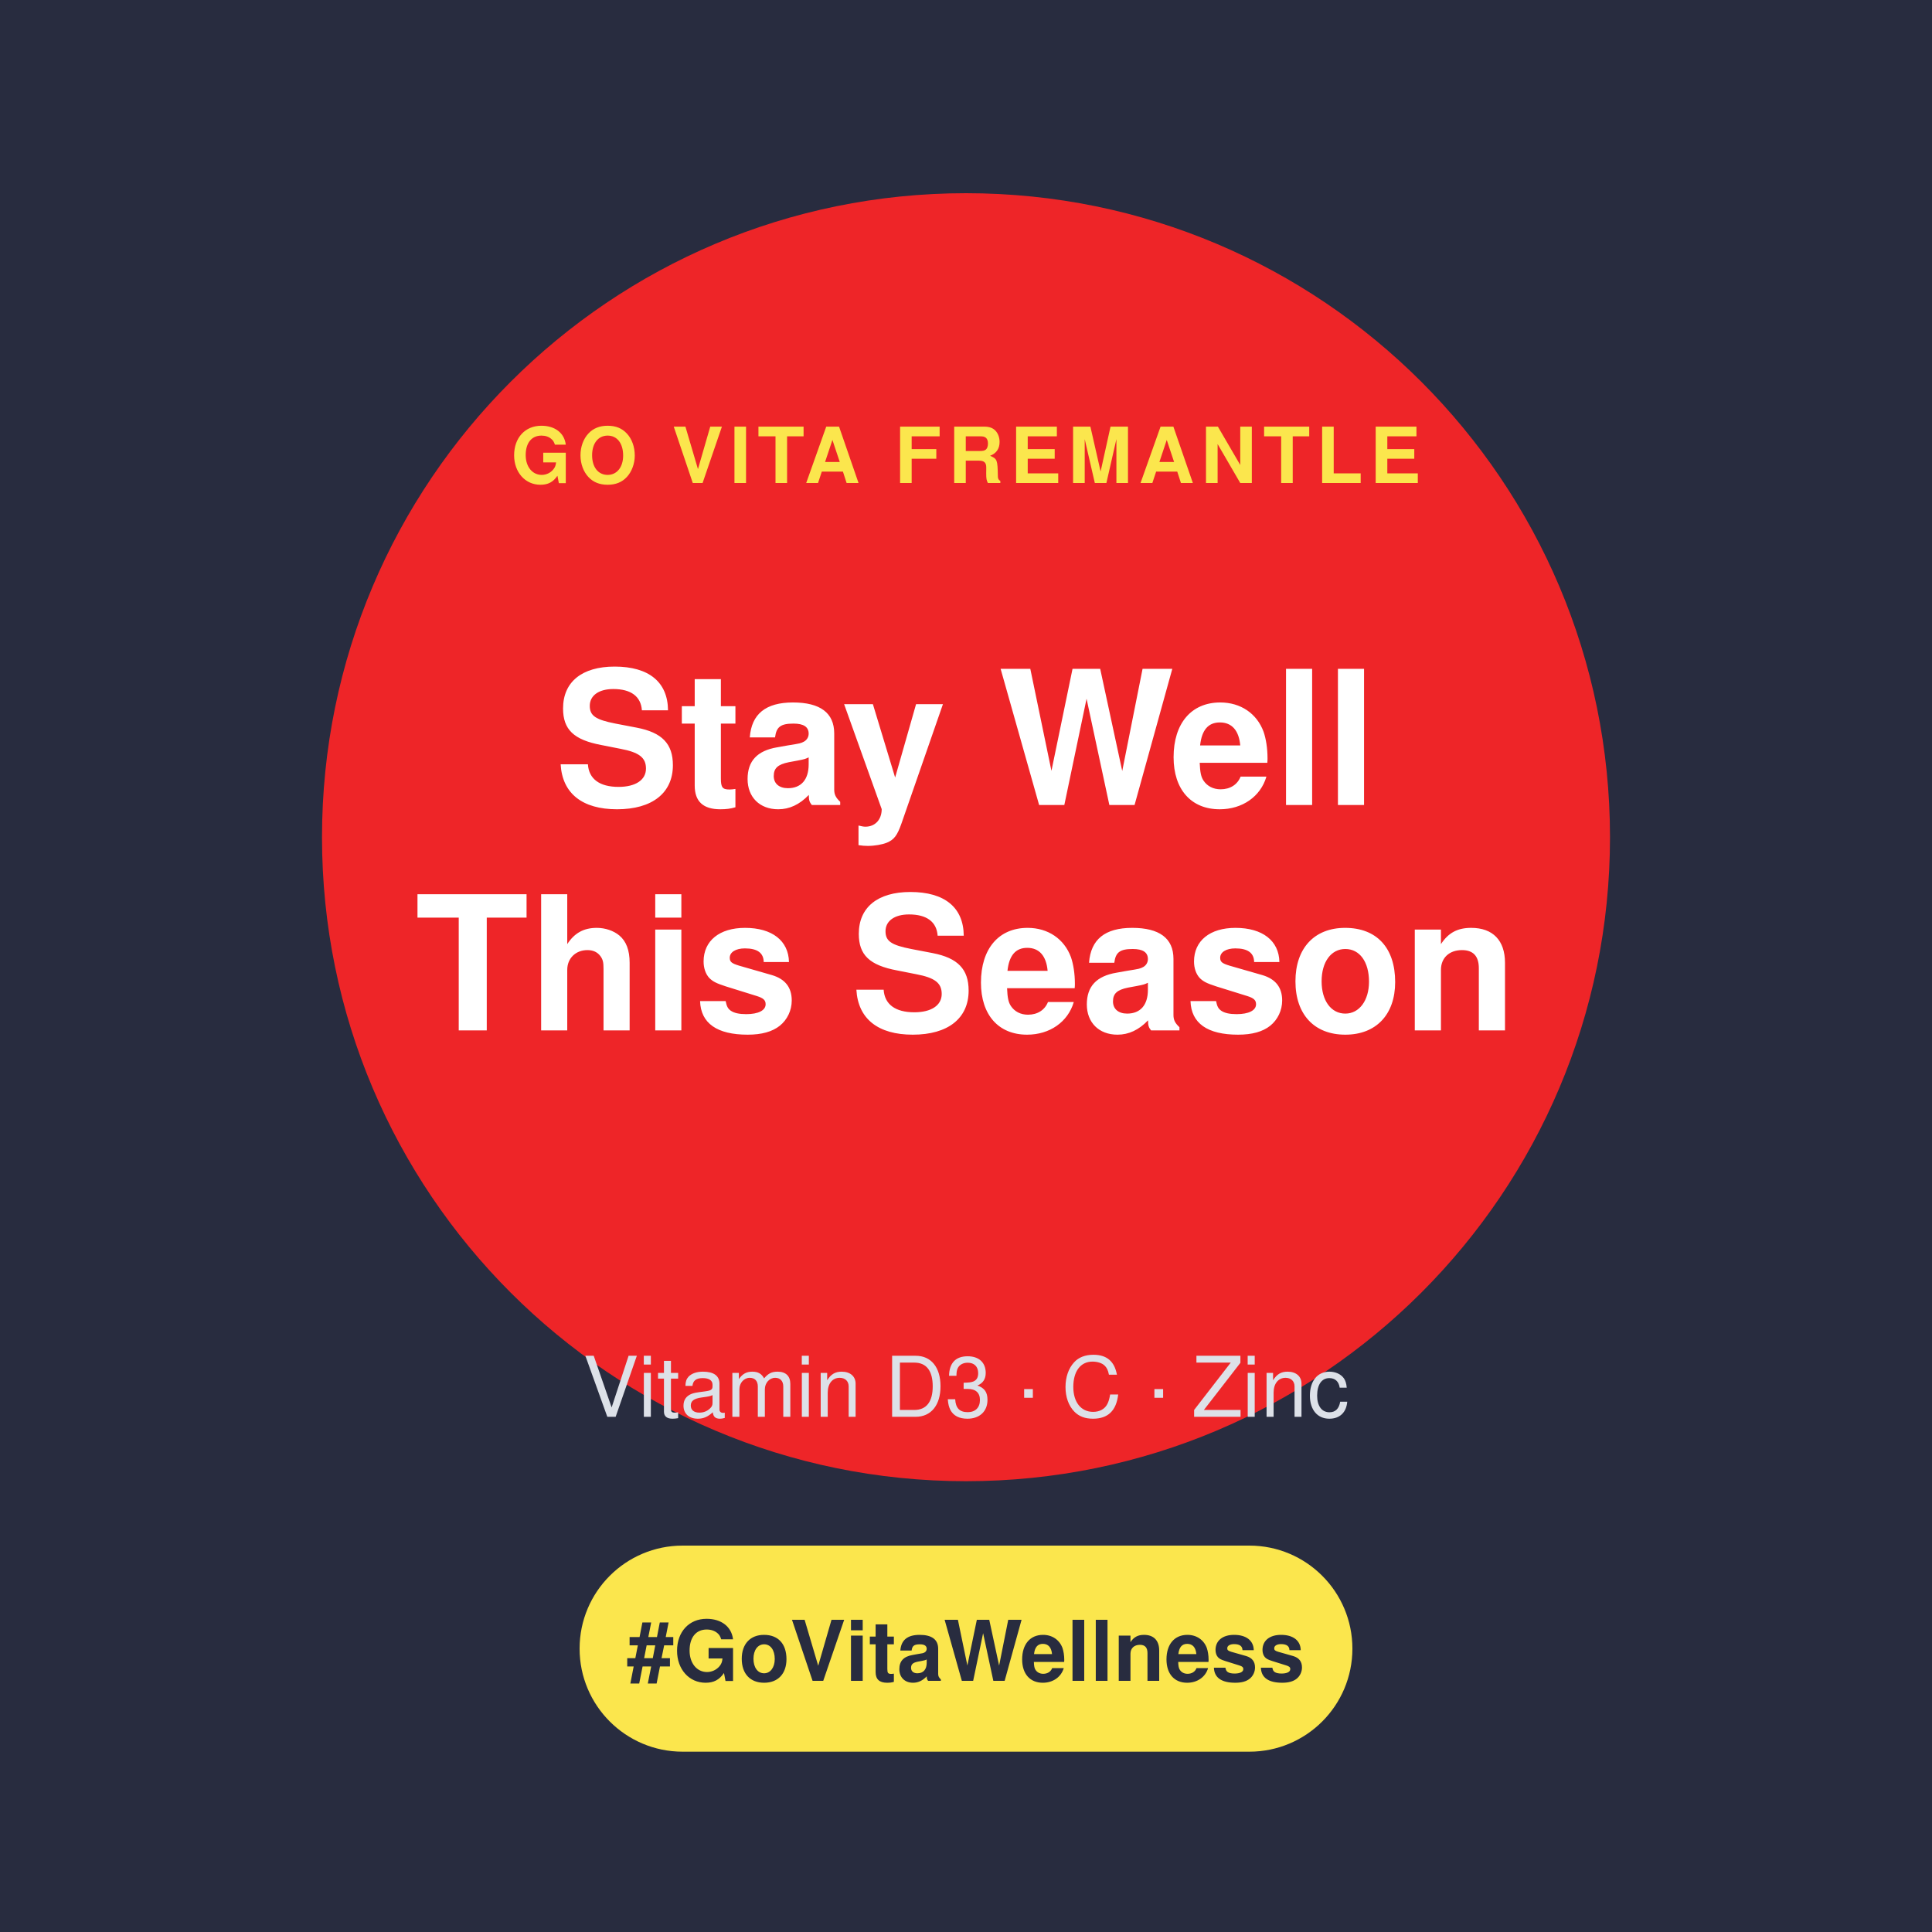
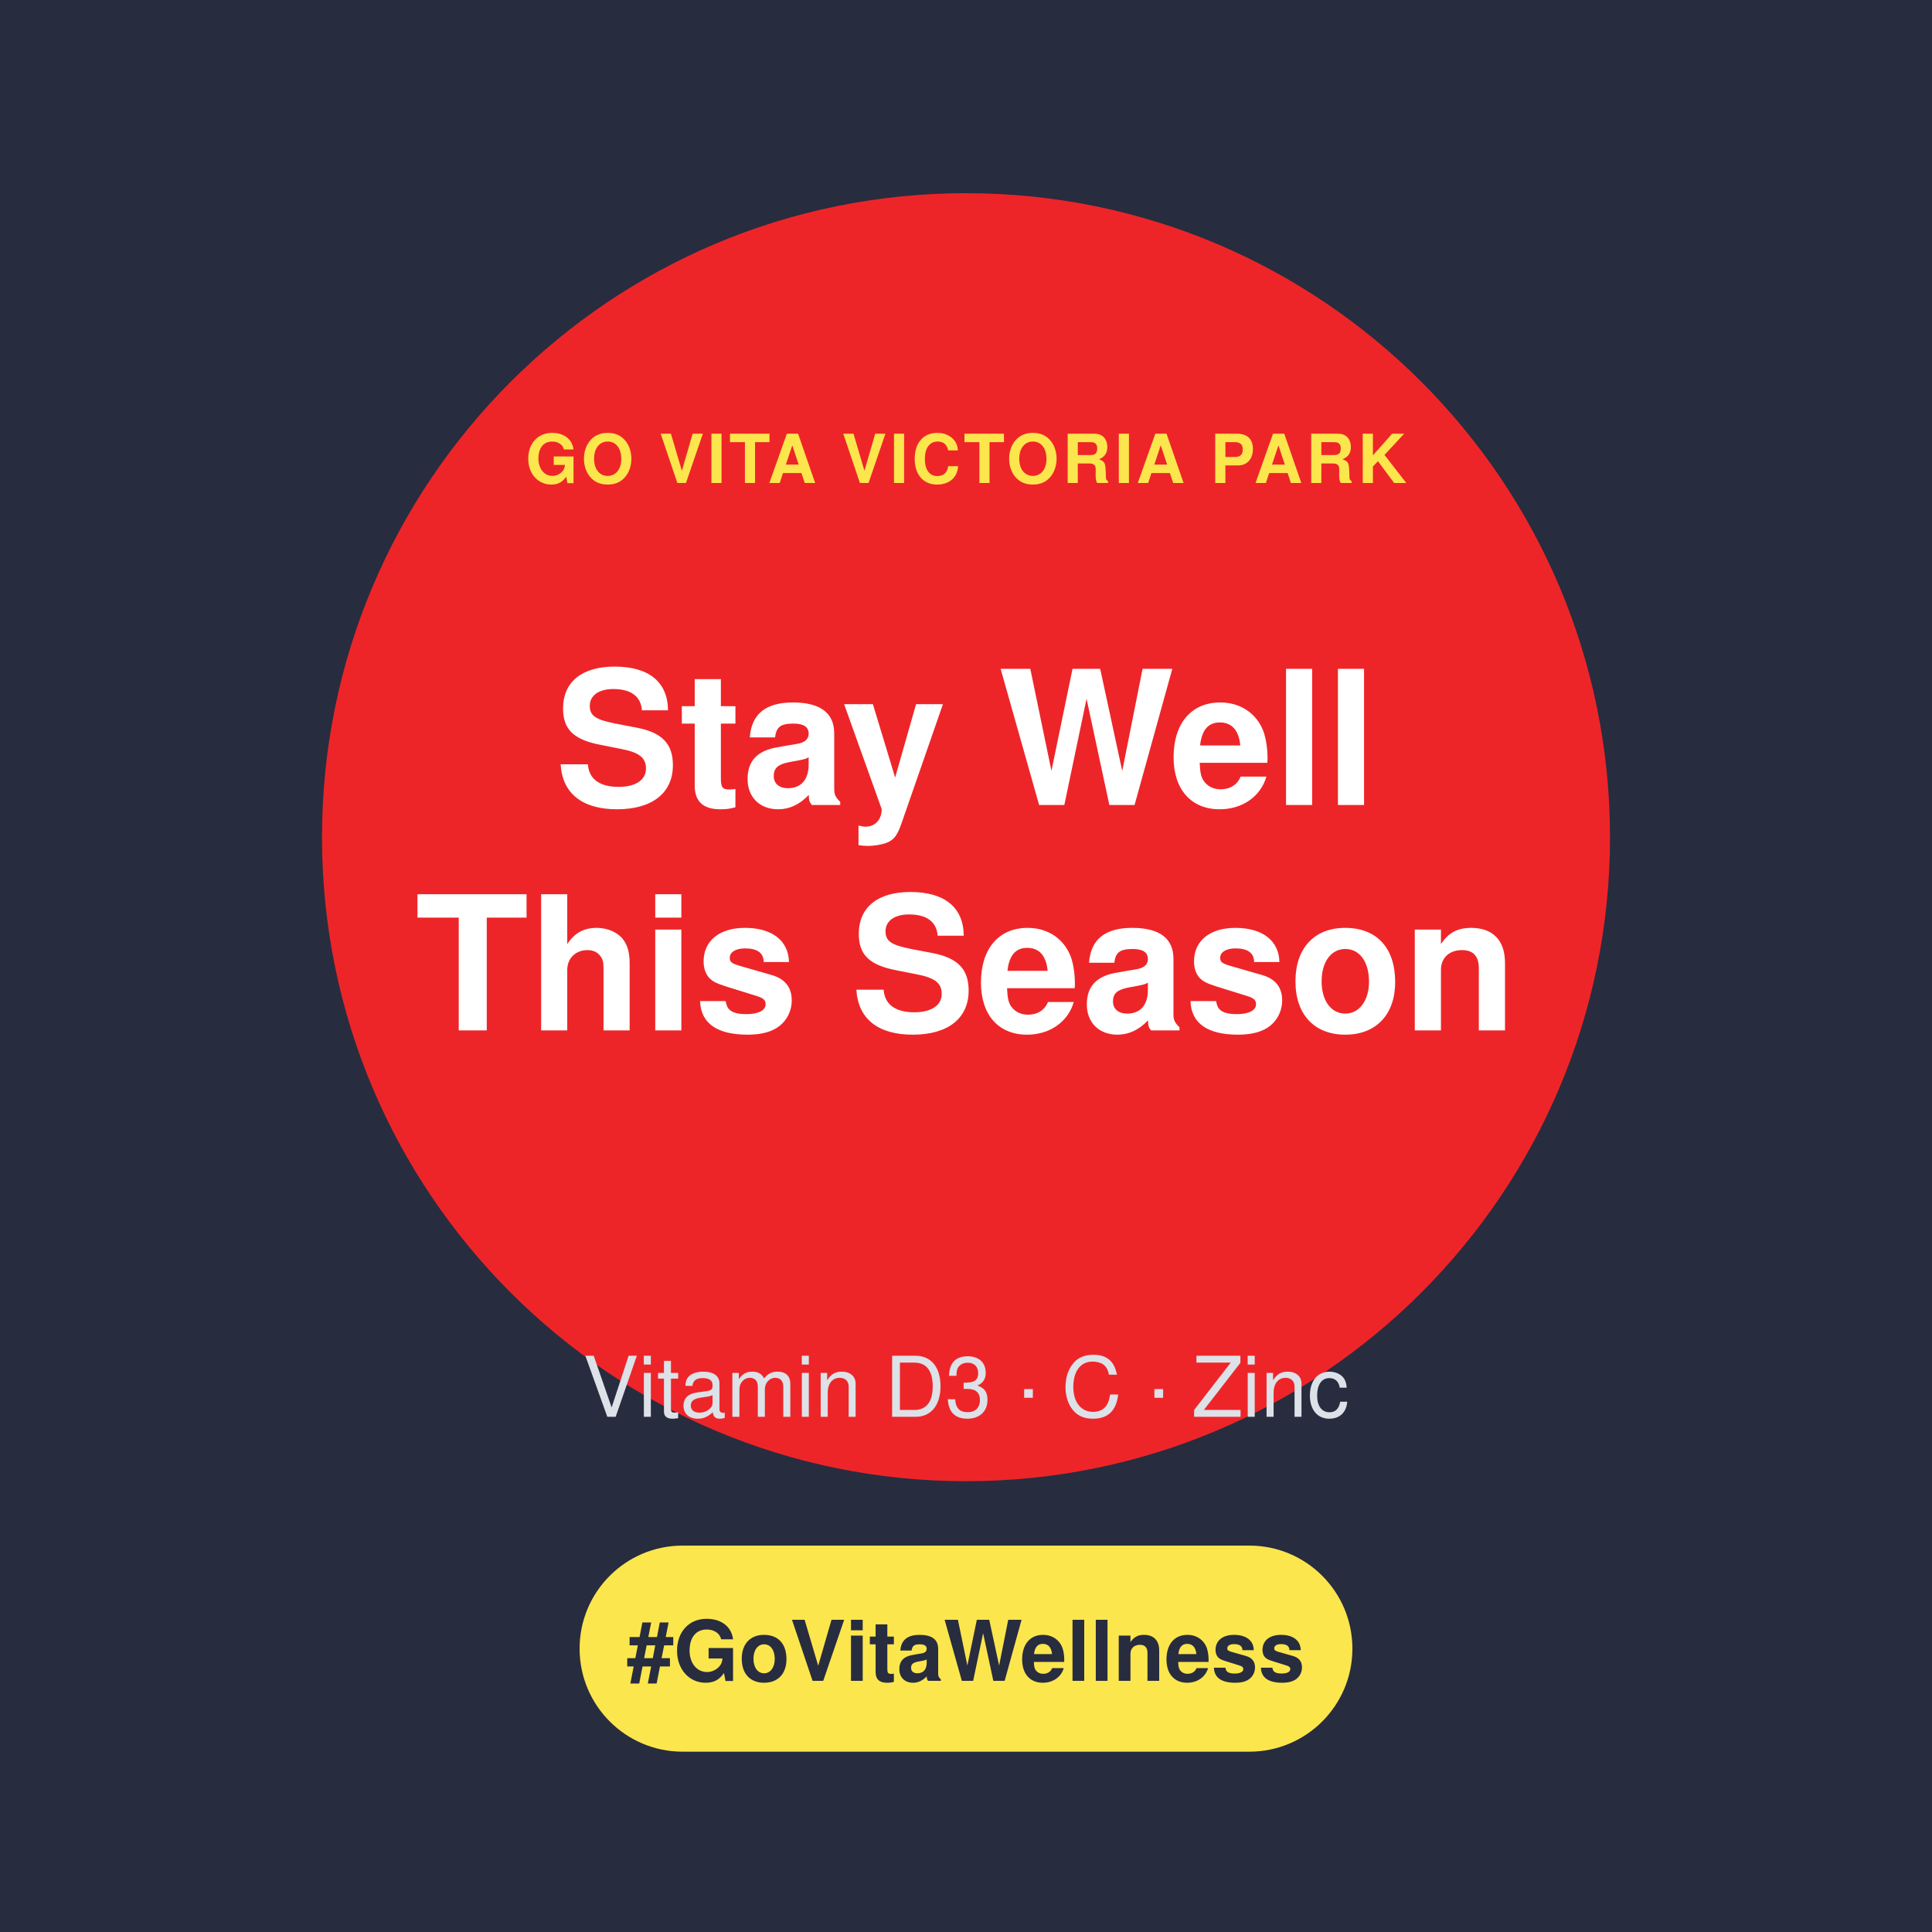
- <svg xmlns="http://www.w3.org/2000/svg" viewBox="0 0 600 600" role="img" aria-label="Immune support social tile — Go Vita Fremantle">
+ <svg xmlns="http://www.w3.org/2000/svg" viewBox="0 0 600 600" role="img" aria-label="Immune support social tile — Go Vita Victoria Park">
  <rect width="600" height="600" fill="#282C3F" />
  <circle cx="300" cy="260" r="200" fill="#EE2528" />
-   <text x="300" y="150" text-anchor="middle" font-family="'Segoe UI',Helvetica,Arial,sans-serif" font-size="24" font-weight="800" fill="#FBE64D" letter-spacing="2">GO VITA FREMANTLE</text>
+   <text x="300" y="150" text-anchor="middle" font-family="'Segoe UI',Helvetica,Arial,sans-serif" font-size="21" font-weight="800" fill="#FBE64D" letter-spacing="1">GO VITA VICTORIA PARK</text>
  <text x="300" y="250" text-anchor="middle" font-family="'Segoe UI',Helvetica,Arial,sans-serif" font-size="58" font-weight="800" fill="#ffffff">Stay Well</text>
  <text x="300" y="320" text-anchor="middle" font-family="'Segoe UI',Helvetica,Arial,sans-serif" font-size="58" font-weight="800" fill="#ffffff">This Season</text>
  <text x="300" y="440" text-anchor="middle" font-family="'Segoe UI',Helvetica,Arial,sans-serif" font-size="26" fill="#DDE1E8">Vitamin D3 · C · Zinc</text>
  <rect x="180" y="480" width="240" height="64" rx="32" fill="#FBE64D" />
  <text x="300" y="522" text-anchor="middle" font-family="'Segoe UI',Helvetica,Arial,sans-serif" font-size="26" font-weight="800" fill="#282C3F">#GoVitaWellness</text>
</svg>
